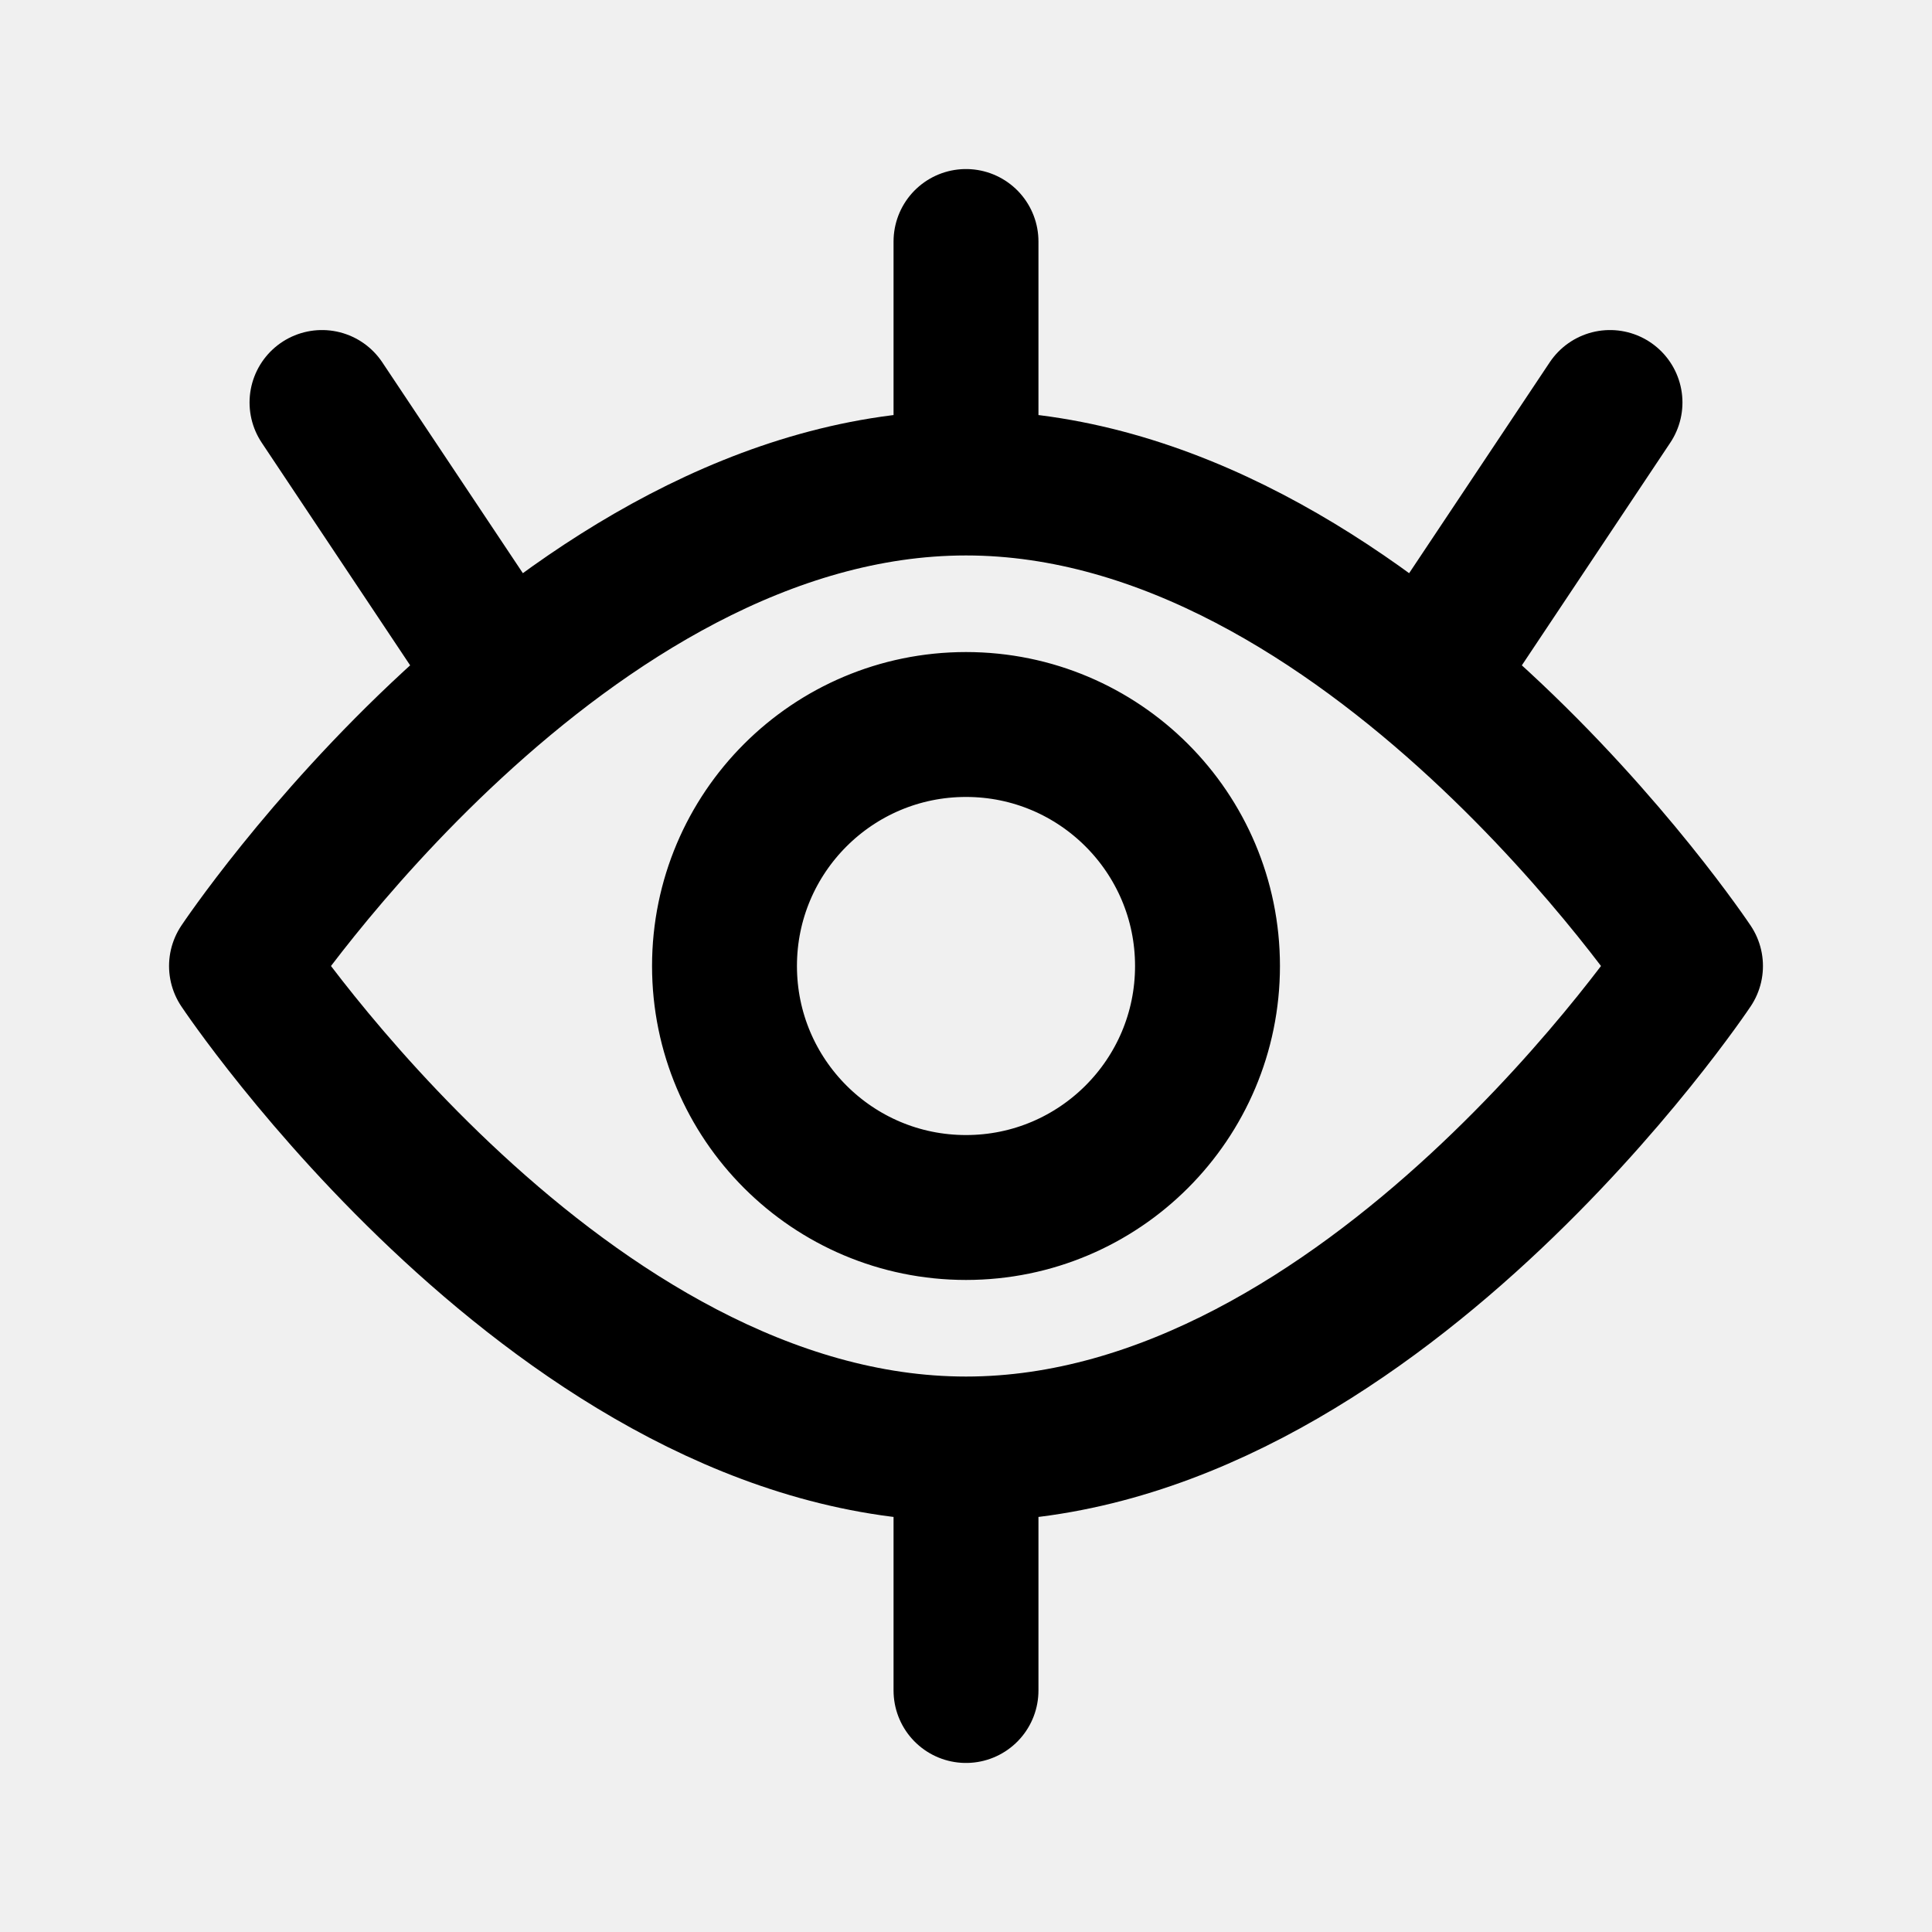
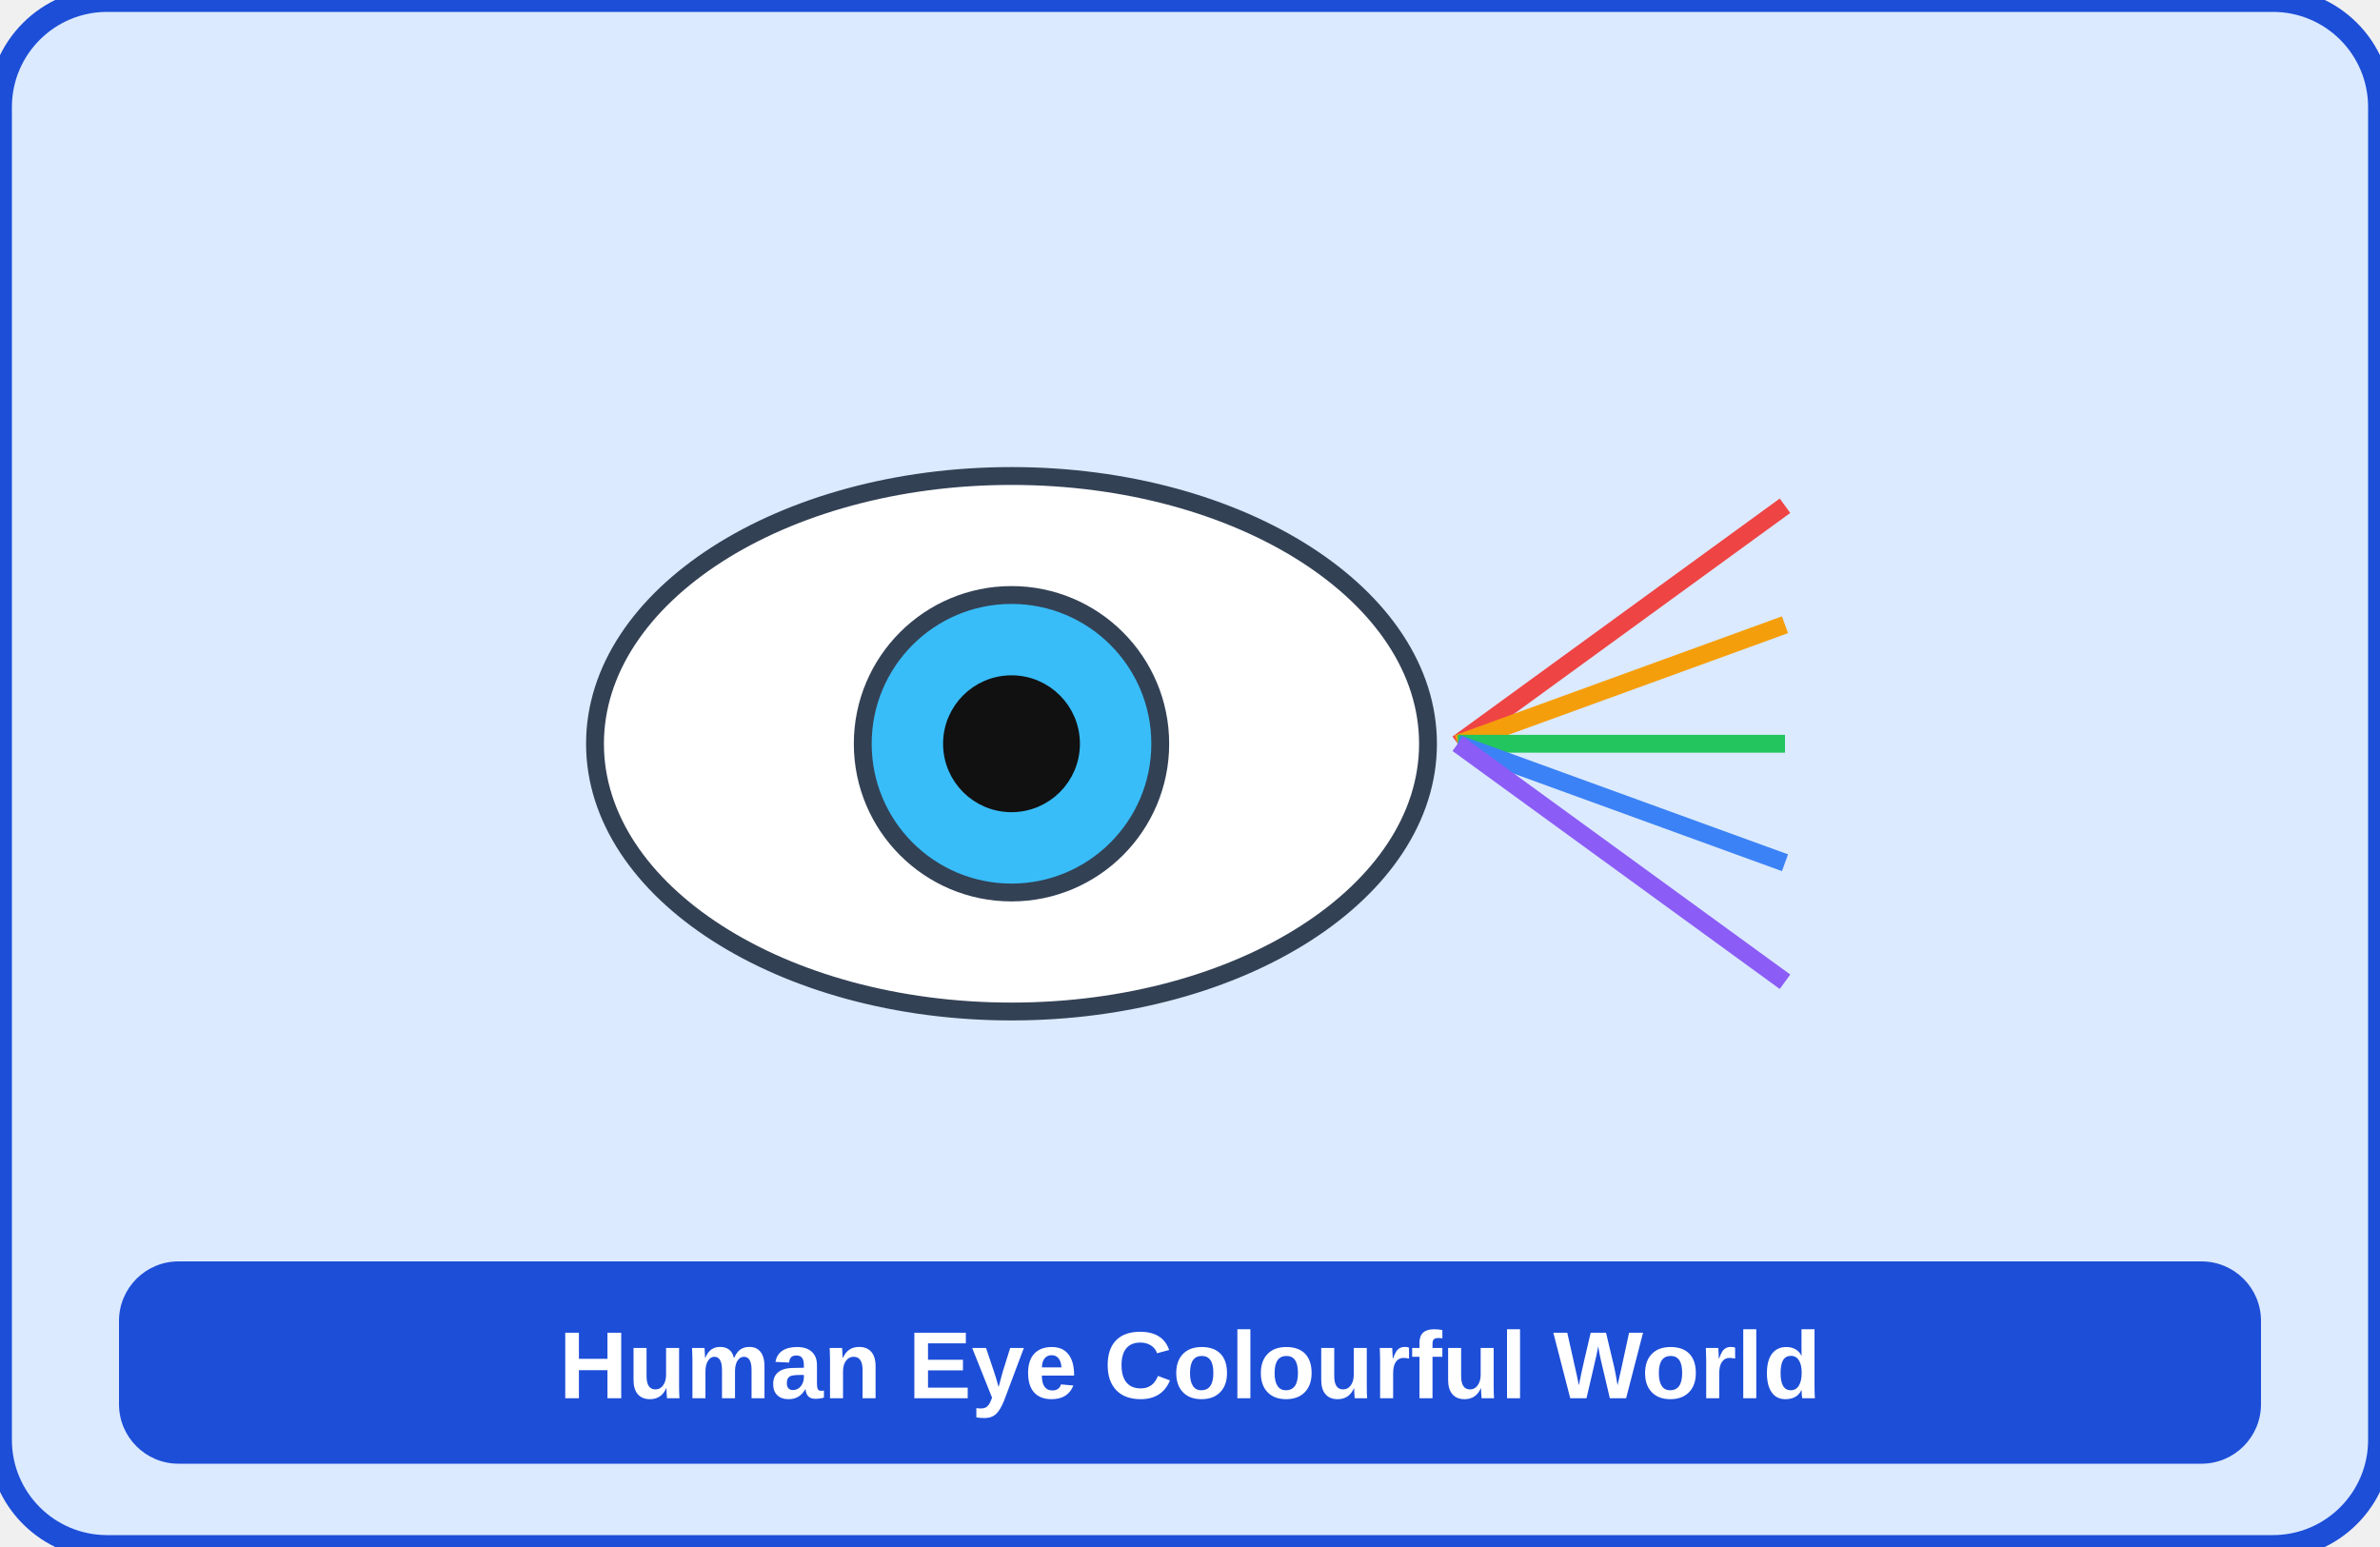
- <svg xmlns="http://www.w3.org/2000/svg" viewBox="0 0 24 24" fill="none" stroke="currentColor" stroke-width="1.8" stroke-linecap="round" stroke-linejoin="round">
-   <path d="M3 12s4-6 9-6 9 6 9 6-4 6-9 6-9-6-9-6zM12 9a3 3 0 1 0 0 6 3 3 0 0 0 0-6M12 3v3M12 18v3M4 5l2 3M20 5l-2 3" />
+ <svg xmlns="http://www.w3.org/2000/svg" viewBox="0 0 400 260" width="400" height="260">
+   <rect width="400" height="260" rx="18" fill="#dbeafe" stroke="#1d4ed8" stroke-width="4" />
+   <g transform="translate(0,15)">
+     <ellipse cx="170" cy="110" rx="70" ry="45" fill="#fff" stroke="#334155" stroke-width="3" />
+     <circle cx="170" cy="110" r="25" fill="#38bdf8" stroke="#334155" stroke-width="3" />
+     <circle cx="170" cy="110" r="10" fill="#111" stroke="#111" stroke-width="3" />
+     <line x1="300" y1="70" x2="245" y2="110" stroke="#ef4444" stroke-width="3" />
+     <line x1="300" y1="90" x2="245" y2="110" stroke="#f59e0b" stroke-width="3" />
+     <line x1="300" y1="110" x2="245" y2="110" stroke="#22c55e" stroke-width="3" />
+     <line x1="300" y1="130" x2="245" y2="110" stroke="#3b82f6" stroke-width="3" />
+     <line x1="300" y1="150" x2="245" y2="110" stroke="#8b5cf6" stroke-width="3" />
+   </g>
+   <rect x="20" y="212" width="360" height="34" rx="10" fill="#1d4ed8" />
+   <text x="200" y="235" font-family="Arial,sans-serif" font-size="16" fill="#fff" text-anchor="middle" font-weight="bold">Human Eye Colourful World</text>
</svg>
